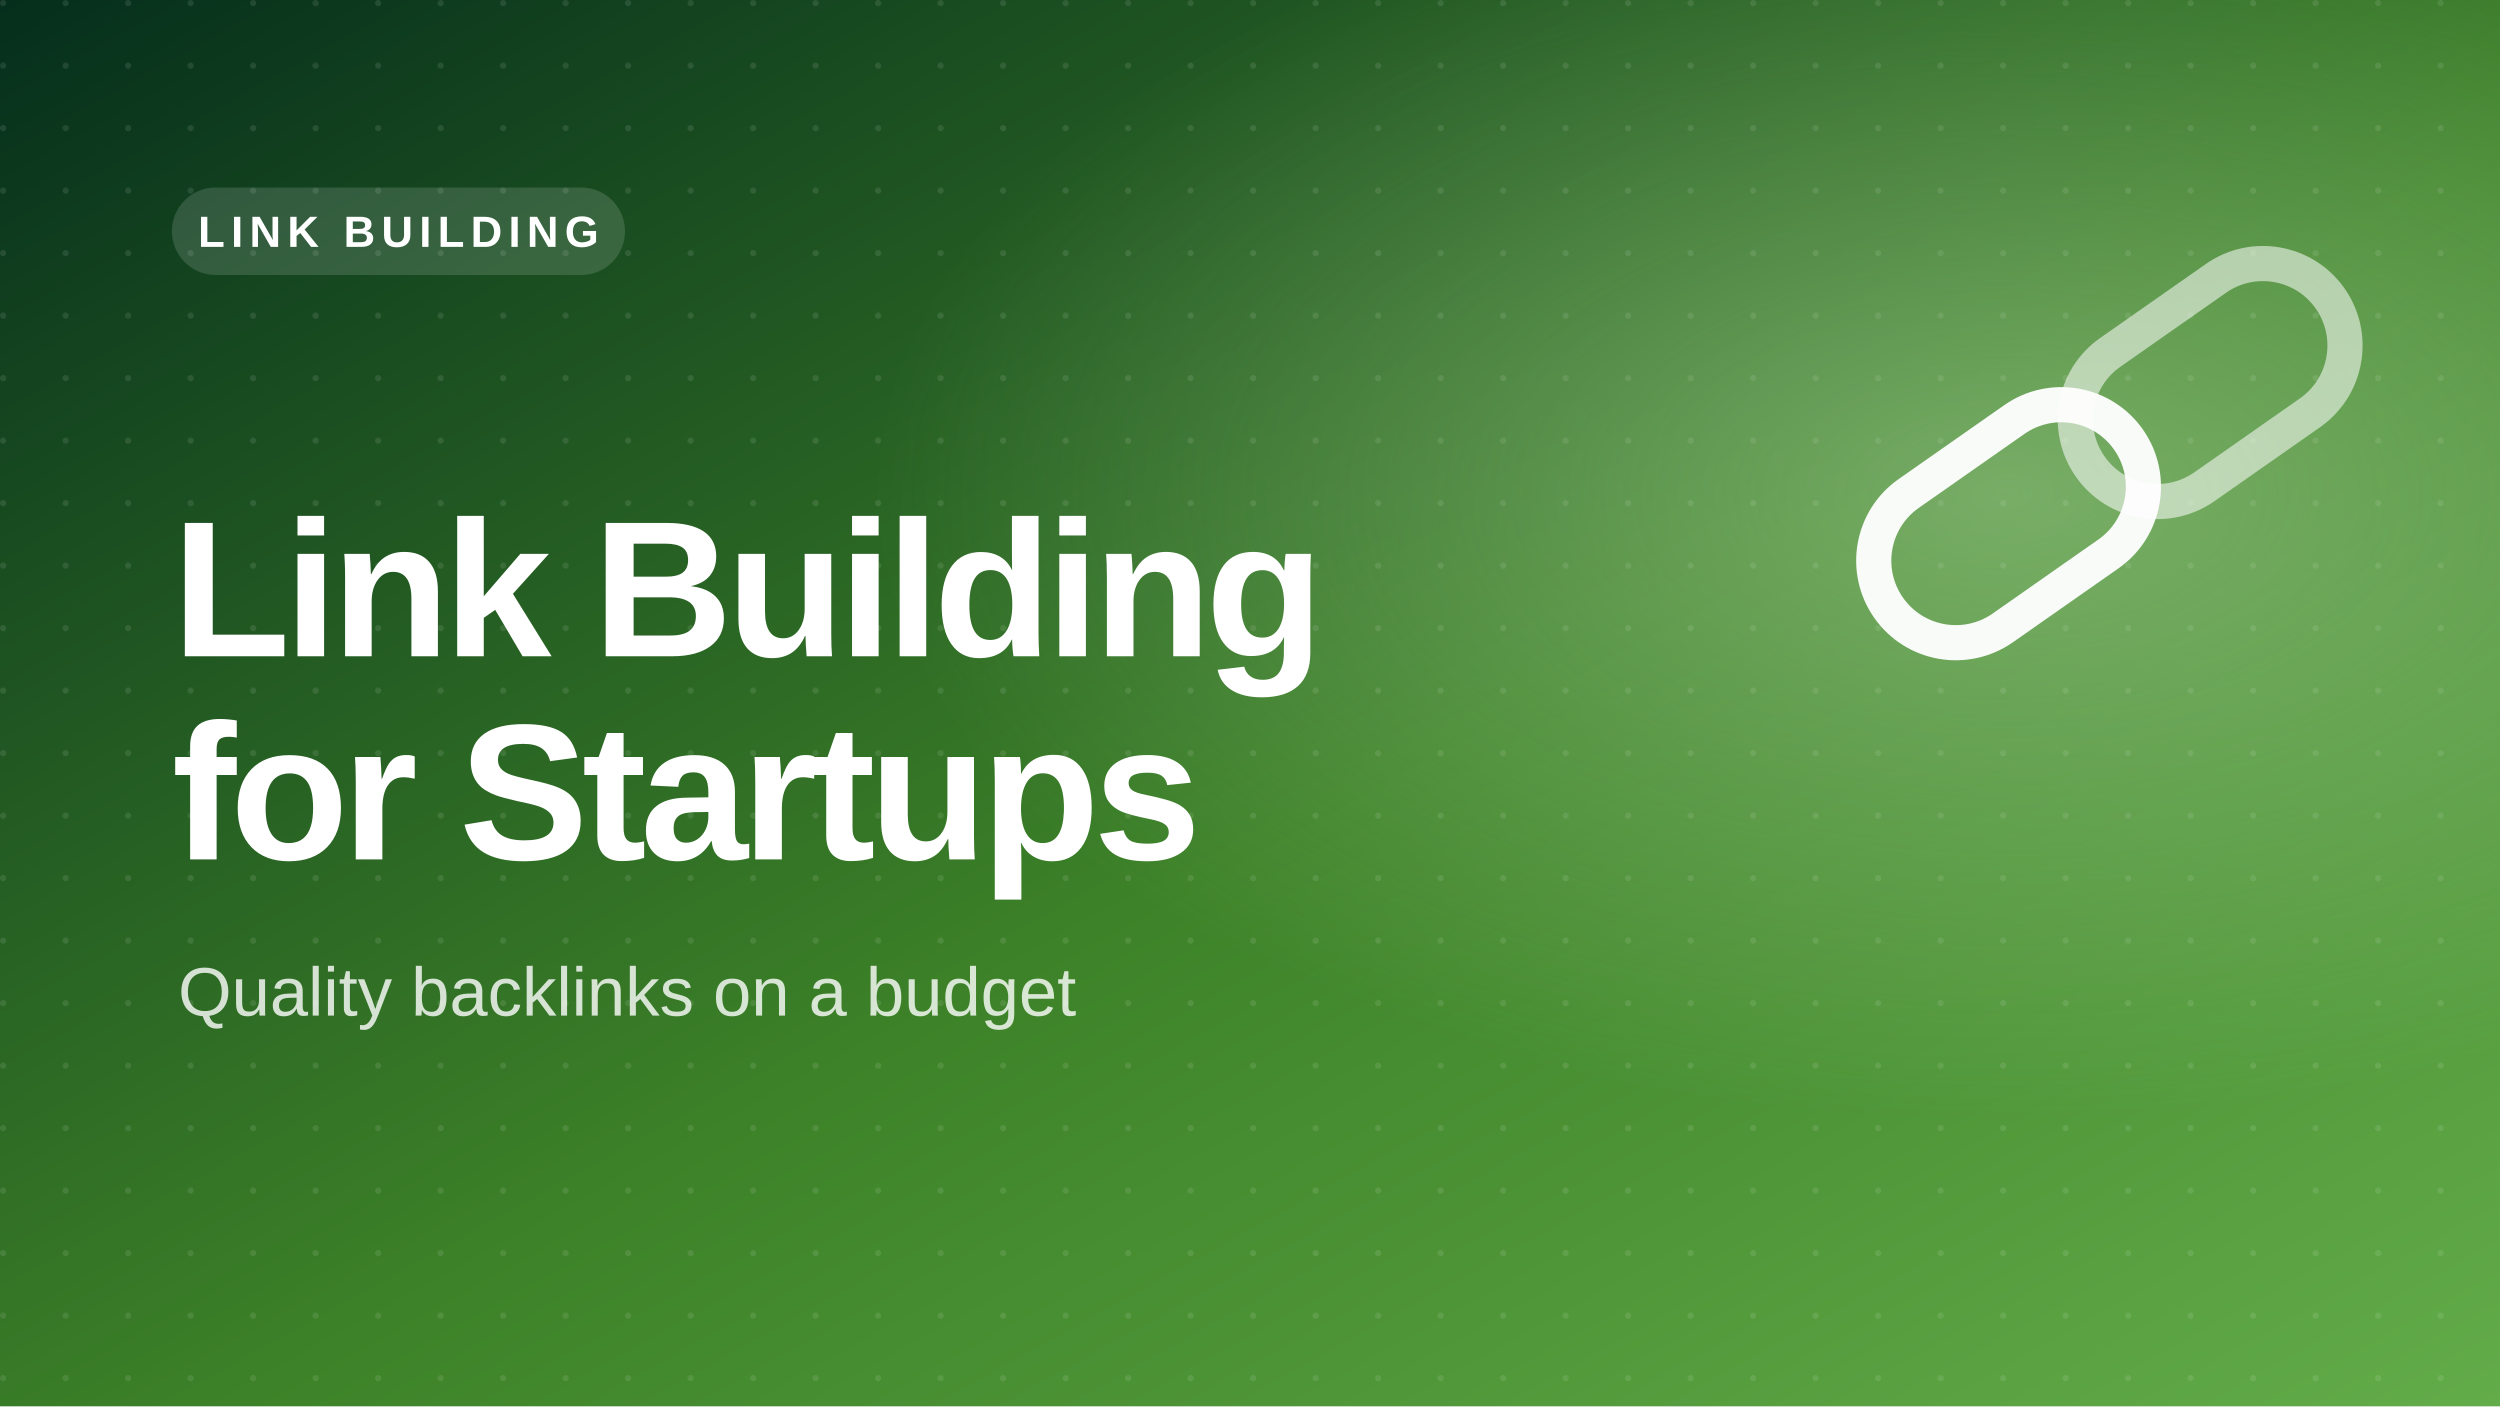
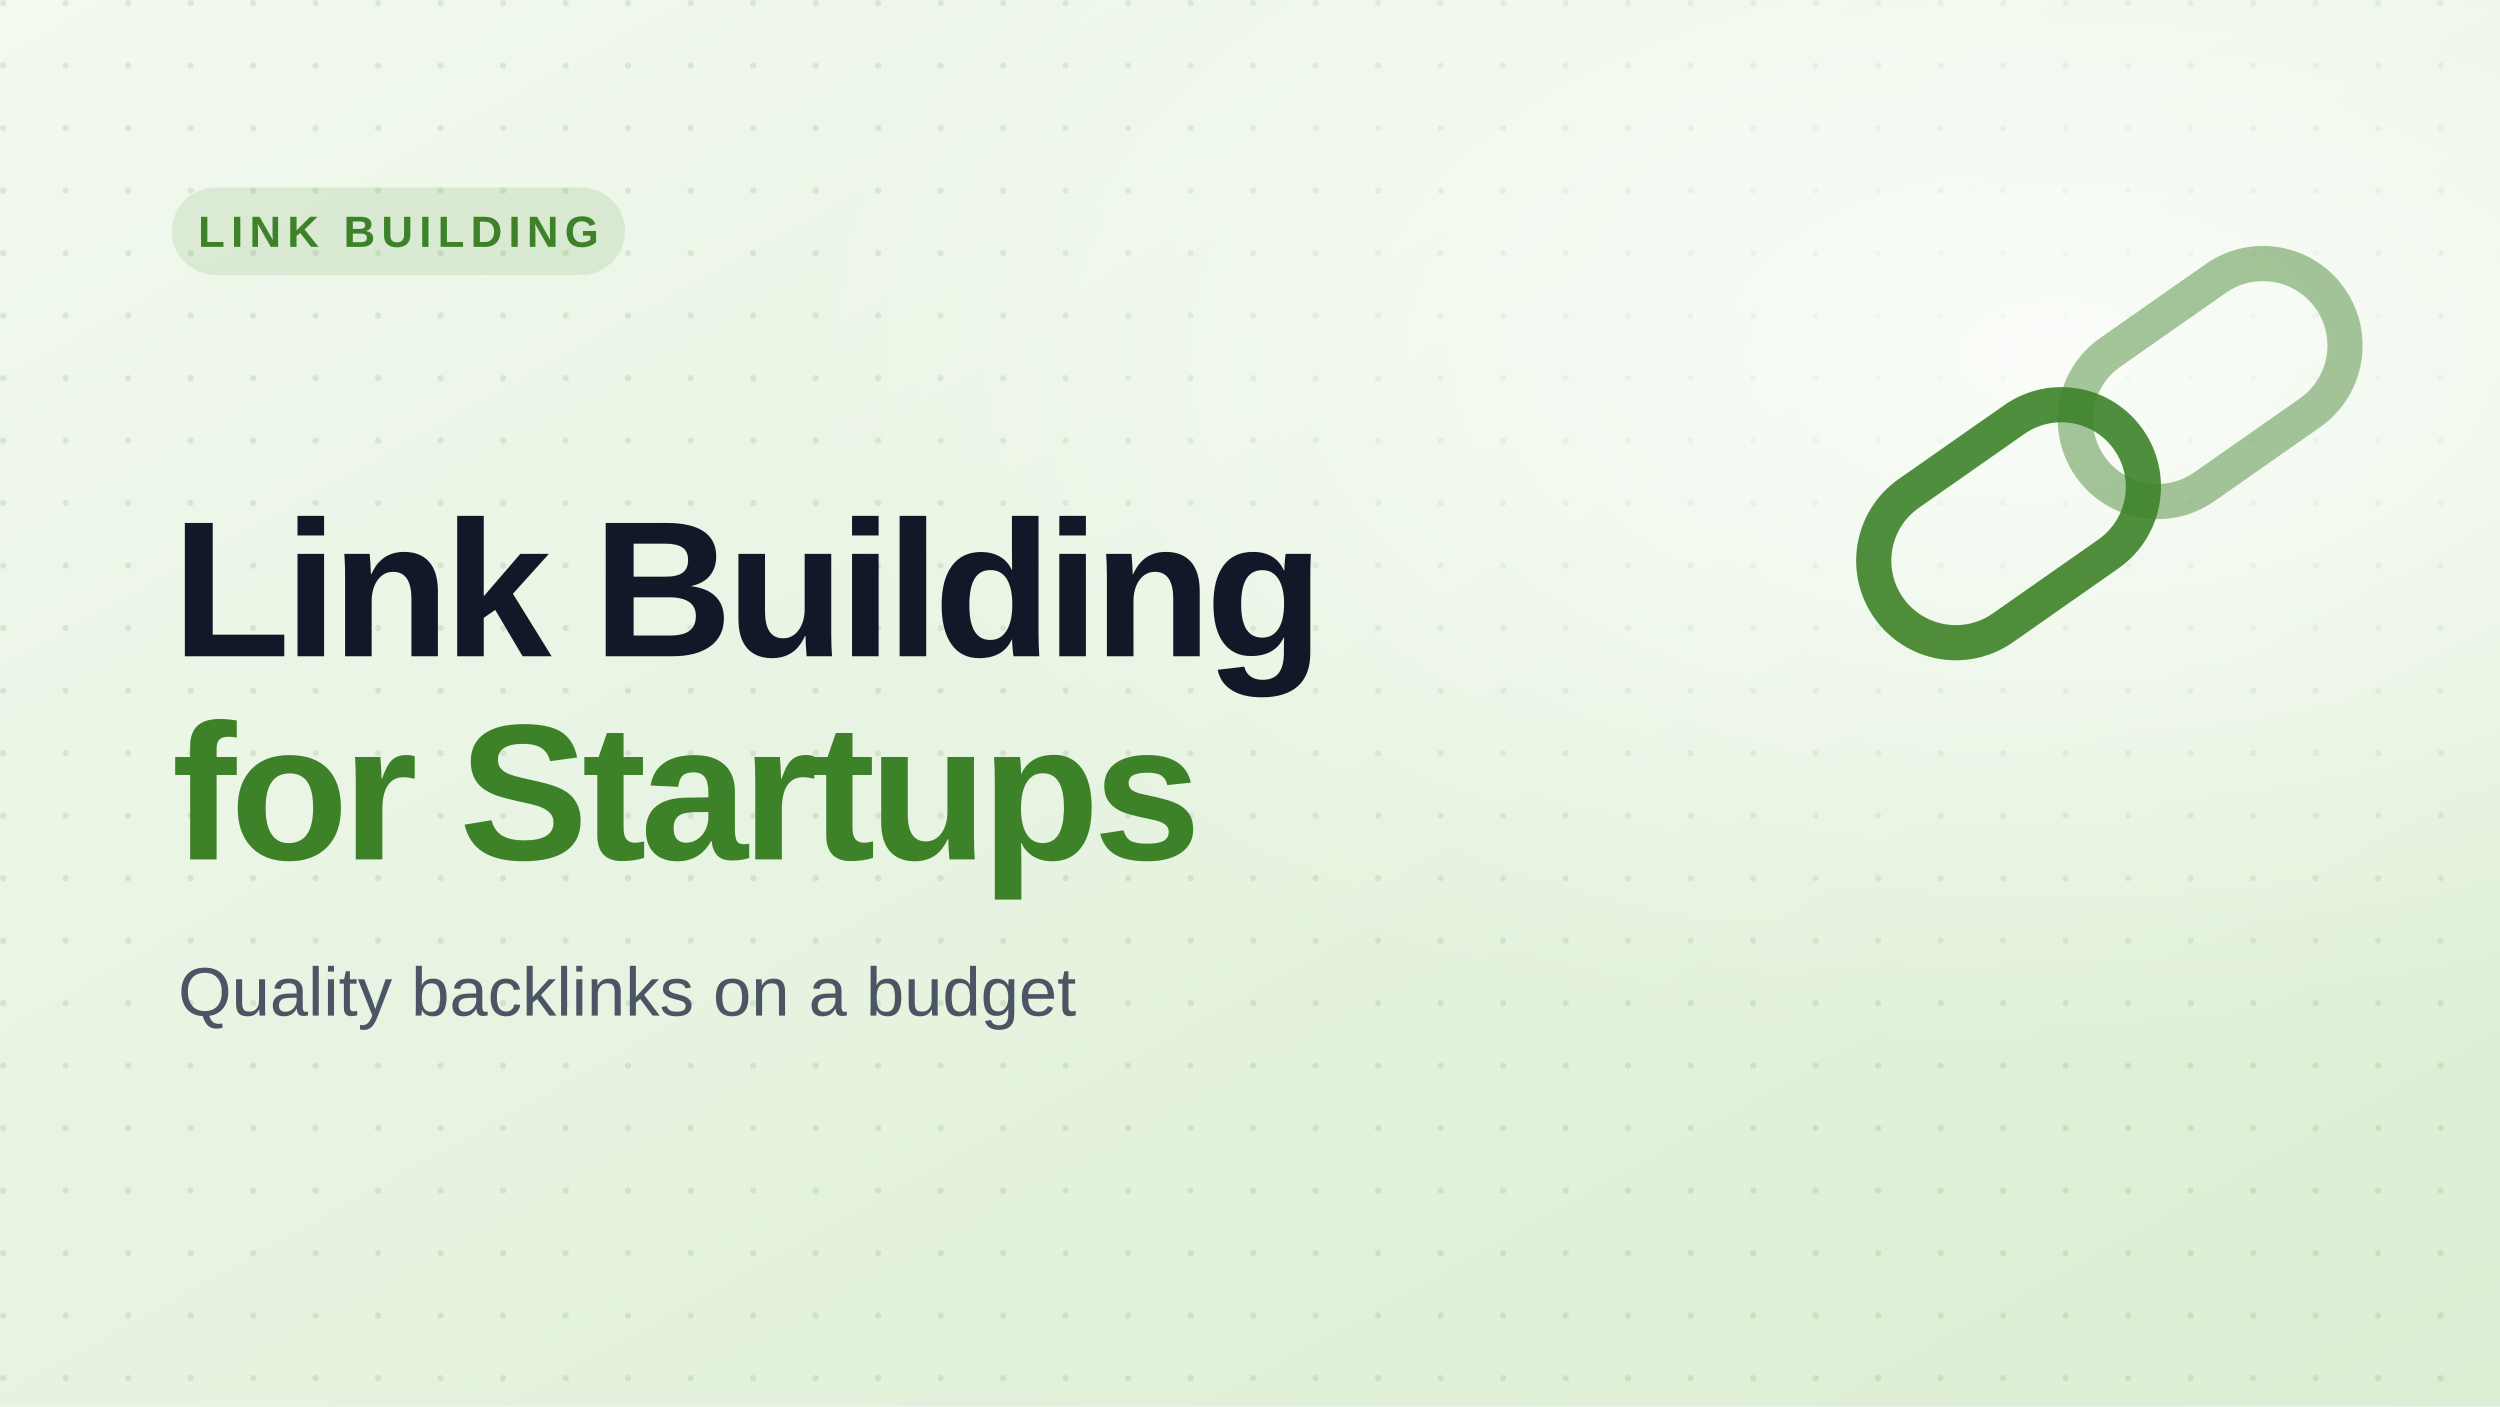
<svg xmlns="http://www.w3.org/2000/svg" viewBox="0 0 1600 900" role="img" aria-label="Link Building for Startups">
  <defs>
    <linearGradient id="bg" x1="0" y1="0" x2="1" y2="1">
-       <stop offset="0" stop-color="#052e1c" />
-       <stop offset=".55" stop-color="#3d8228" />
-       <stop offset="1" stop-color="#63ac4a" />
+       <stop offset="0" stop-color="#f2f9ef" />
+       <stop offset="1" stop-color="#dbeed2" />
    </linearGradient>
-     <radialGradient id="glow" cx=".8" cy=".35" r=".45">
-       <stop offset="0" stop-color="#cdeac1" stop-opacity=".4" />
-       <stop offset="1" stop-color="#cdeac1" stop-opacity="0" />
+     <radialGradient id="glow" cx=".82" cy=".25" r=".5">
+       <stop offset="0" stop-color="#fff" stop-opacity=".8" />
+       <stop offset="1" stop-color="#fff" stop-opacity="0" />
    </radialGradient>
    <pattern id="dots" width="40" height="40" patternUnits="userSpaceOnUse">
-       <circle cx="2" cy="2" r="2" fill="#fff" fill-opacity=".1" />
+       <circle cx="2" cy="2" r="2" fill="#3d8228" fill-opacity=".13" />
    </pattern>
  </defs>
  <rect width="1600" height="900" fill="url(#bg)" />
  <rect width="1600" height="900" fill="url(#dots)" />
  <rect width="1600" height="900" fill="url(#glow)" />
-   <g transform="translate(1350 290) scale(.75) rotate(-35)" fill="none" stroke="#fff" stroke-width="30" stroke-linecap="round">
-     <rect x="-230" y="-70" width="250" height="140" rx="70" stroke-opacity=".95" />
-     <rect x="-20" y="-70" width="250" height="140" rx="70" stroke-opacity=".55" />
+   <g transform="translate(1350 290) scale(.75) rotate(-35)" fill="none" stroke="#3d8228" stroke-width="30" stroke-linecap="round">
+     <rect x="-230" y="-70" width="250" height="140" rx="70" stroke-opacity=".9" />
+     <rect x="-20" y="-70" width="250" height="140" rx="70" stroke-opacity=".45" />
  </g>
-   <g font-family="Helvetica Neue, Arial, sans-serif" fill="#fff">
-     <rect x="110" y="120" width="290" height="56" rx="28" fill="#fff" fill-opacity=".14" />
-     <text x="255" y="158" text-anchor="middle" font-size="28" font-weight="700" letter-spacing="4">LINK BUILDING</text>
+   <g font-family="Helvetica Neue, Arial, sans-serif" fill="#111827">
+     <rect x="110" y="120" width="290" height="56" rx="28" fill="#3d8228" fill-opacity=".12" />
+     <text x="255" y="158" text-anchor="middle" font-size="28" font-weight="700" letter-spacing="4" fill="#3d8228">LINK BUILDING</text>
    <text x="110" y="420" font-size="124" font-weight="800" letter-spacing="-4">Link Building</text>
-     <text x="110" y="550" font-size="124" font-weight="800" letter-spacing="-4">for Startups</text>
-     <text x="114" y="650" font-size="44" font-weight="500" fill-opacity=".8">Quality backlinks on a budget</text>
+     <text x="110" y="550" font-size="124" font-weight="800" letter-spacing="-4" fill="#3d8228">for Startups</text>
+     <text x="114" y="650" font-size="44" font-weight="500" fill="#4b5563">Quality backlinks on a budget</text>
  </g>
</svg>
